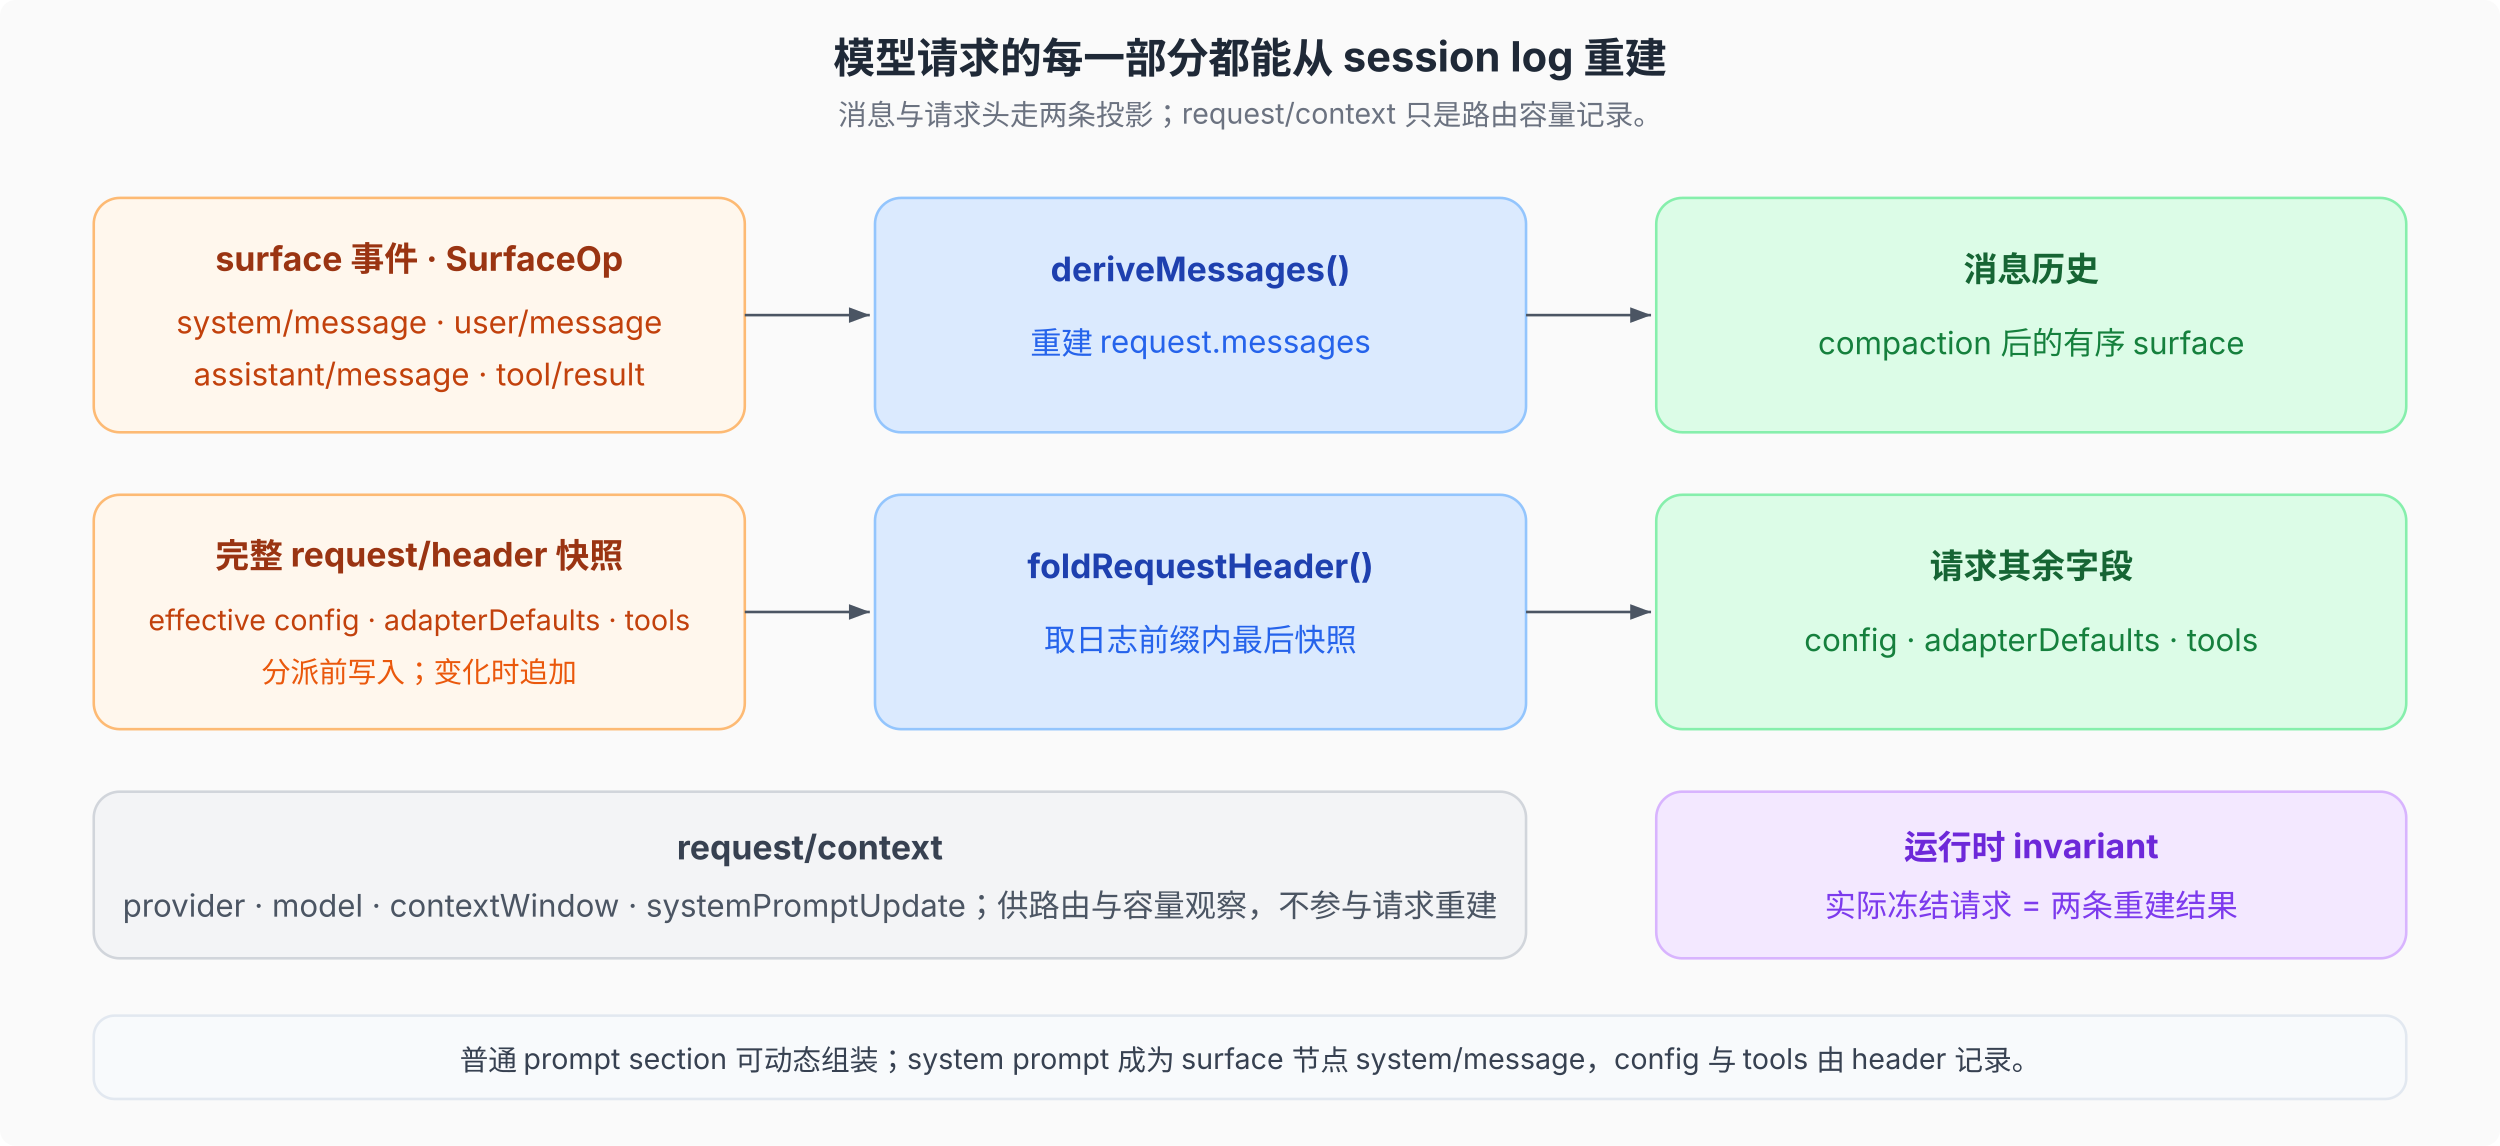
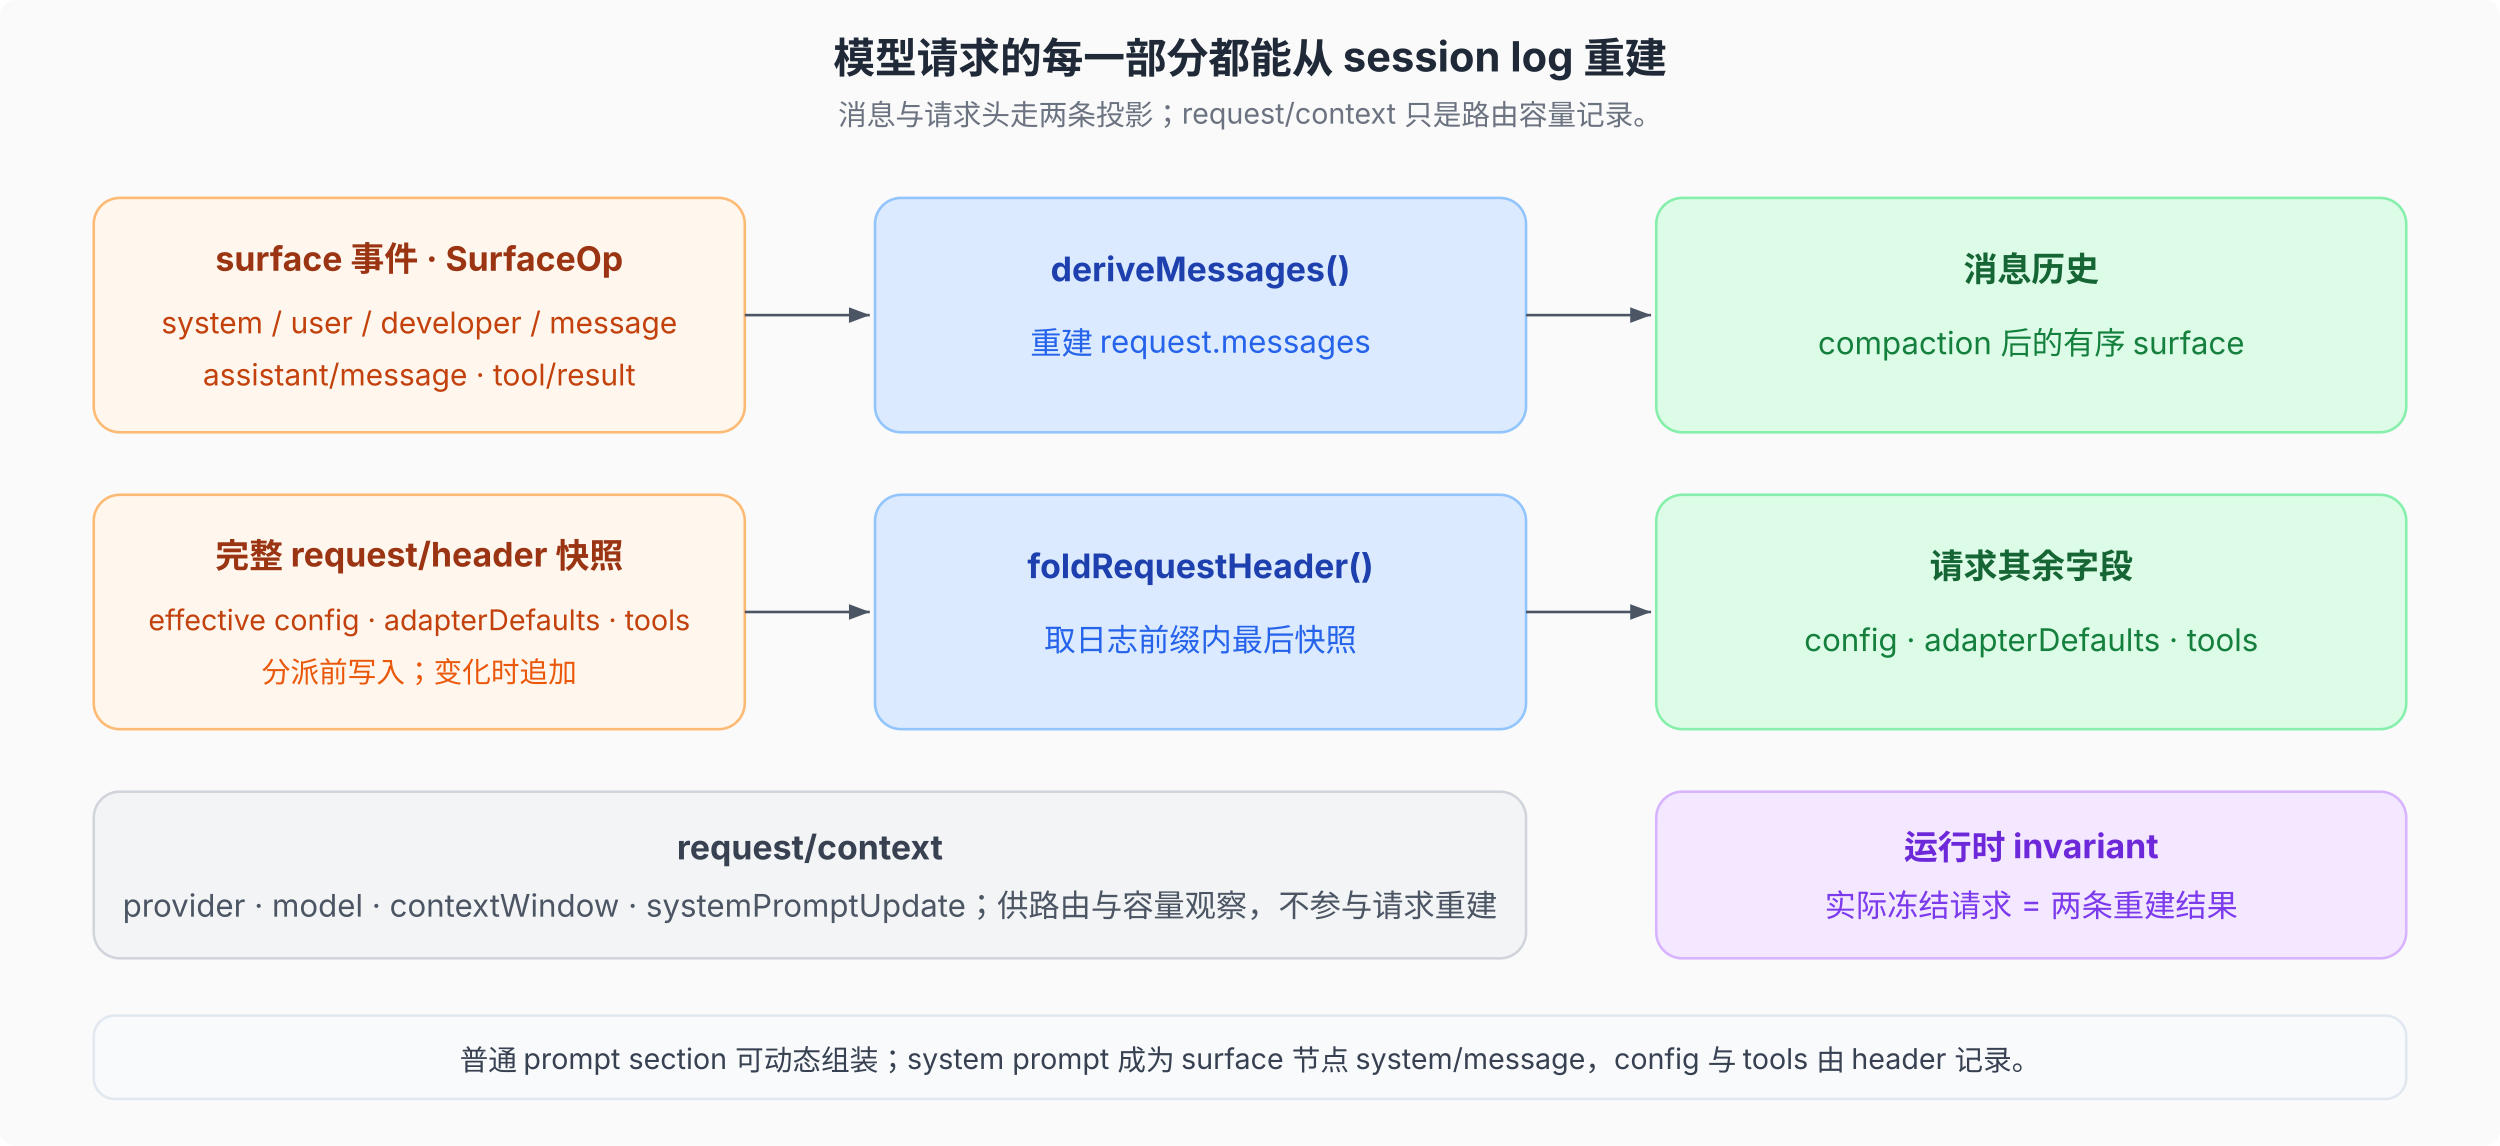
<svg xmlns="http://www.w3.org/2000/svg" viewBox="0 0 960 440" font-family="system-ui, -apple-system, 'PingFang SC', 'Noto Sans SC', sans-serif" font-size="12">
  <defs>
    <marker id="arr" markerWidth="8" markerHeight="6" refX="8" refY="3" orient="auto">
      <path d="M0,0 L8,3 L0,6 Z" fill="#4b5563" />
    </marker>
  </defs>
  <rect width="960" height="440" fill="#fafafa" rx="6" />
  <text x="480" y="28" text-anchor="middle" font-size="16" font-weight="700" fill="#1f2937">模型请求的每一部分都能从 session log 重建</text>
  <text x="480" y="48" text-anchor="middle" font-size="11" fill="#6b7280">消息与请求头走两条投影；request/context 只是路由容量记录。</text>
  <rect x="36" y="76" width="250" height="90" rx="10" fill="#fff7ed" stroke="#fdba74" />
  <text x="161" y="104" text-anchor="middle" font-size="13" font-weight="700" fill="#9a3412">surface 事件 · SurfaceOp</text>
-   <text x="161" y="128" text-anchor="middle" font-size="12" fill="#c2410c">system/message · user/message</text>
-   <text x="161" y="148" text-anchor="middle" font-size="12" fill="#c2410c">assistant/message · tool/result</text>
+   <text x="161" y="128" text-anchor="middle" font-size="11.5" fill="#c2410c">system / user / developer / message</text>
+   <text x="161" y="148" text-anchor="middle" font-size="11.5" fill="#c2410c">assistant/message · tool/result</text>
  <line x1="286" y1="121" x2="334" y2="121" stroke="#4b5563" marker-end="url(#arr)" />
  <rect x="336" y="76" width="250" height="90" rx="10" fill="#dbeafe" stroke="#93c5fd" />
  <text x="461" y="108" text-anchor="middle" font-size="13" font-weight="700" fill="#1e40af">deriveMessages()</text>
  <text x="461" y="136" text-anchor="middle" font-size="12" fill="#2563eb">重建 request.messages</text>
  <line x1="586" y1="121" x2="634" y2="121" stroke="#4b5563" marker-end="url(#arr)" />
  <rect x="636" y="76" width="288" height="90" rx="10" fill="#dcfce7" stroke="#86efac" />
  <text x="780" y="108" text-anchor="middle" font-size="13" font-weight="700" fill="#166534">消息历史</text>
  <text x="780" y="136" text-anchor="middle" font-size="12" fill="#15803d">compaction 后的有序 surface</text>
  <rect x="36" y="190" width="250" height="90" rx="10" fill="#fff7ed" stroke="#fdba74" />
  <text x="161" y="218" text-anchor="middle" font-size="13" font-weight="700" fill="#9a3412">完整 request/header 快照</text>
  <text x="161" y="242" text-anchor="middle" font-size="11" fill="#c2410c">effective config · adapterDefaults · tools</text>
  <text x="161" y="262" text-anchor="middle" font-size="11" fill="#ea580c">分派前写入；变化时追加</text>
  <line x1="286" y1="235" x2="334" y2="235" stroke="#4b5563" marker-end="url(#arr)" />
  <rect x="336" y="190" width="250" height="90" rx="10" fill="#dbeafe" stroke="#93c5fd" />
  <text x="461" y="222" text-anchor="middle" font-size="13" font-weight="700" fill="#1e40af">foldRequestHeader()</text>
  <text x="461" y="250" text-anchor="middle" font-size="12" fill="#2563eb">取日志前缀内最后快照</text>
  <line x1="586" y1="235" x2="634" y2="235" stroke="#4b5563" marker-end="url(#arr)" />
  <rect x="636" y="190" width="288" height="90" rx="10" fill="#dcfce7" stroke="#86efac" />
  <text x="780" y="222" text-anchor="middle" font-size="13" font-weight="700" fill="#166534">请求其余字段</text>
  <text x="780" y="250" text-anchor="middle" font-size="12" fill="#15803d">config · adapterDefaults · tools</text>
  <rect x="36" y="304" width="550" height="64" rx="10" fill="#f3f4f6" stroke="#d1d5db" />
  <text x="311" y="330" text-anchor="middle" font-size="13" font-weight="700" fill="#374151">request/context</text>
  <text x="311" y="352" text-anchor="middle" font-size="12" fill="#4b5563">provider · model · contextWindow · systemPromptUpdate；供路由与容量观察，不参与请求重建</text>
  <rect x="636" y="304" width="288" height="64" rx="10" fill="#f3e8ff" stroke="#d8b4fe" />
  <text x="780" y="330" text-anchor="middle" font-size="13" font-weight="700" fill="#6d28d9">运行时 invariant</text>
  <text x="780" y="352" text-anchor="middle" font-size="12" fill="#7c3aed">实际冻结请求 = 两条重建结果</text>
  <rect x="36" y="390" width="888" height="32" rx="8" fill="#f8fafc" stroke="#e2e8f0" />
  <text x="480" y="411" text-anchor="middle" font-size="11" fill="#374151">普通 prompt section 可动态组装；system prompt 成为 surface 节点 system/message，config 与 tools 由 header 记录。</text>
</svg>
